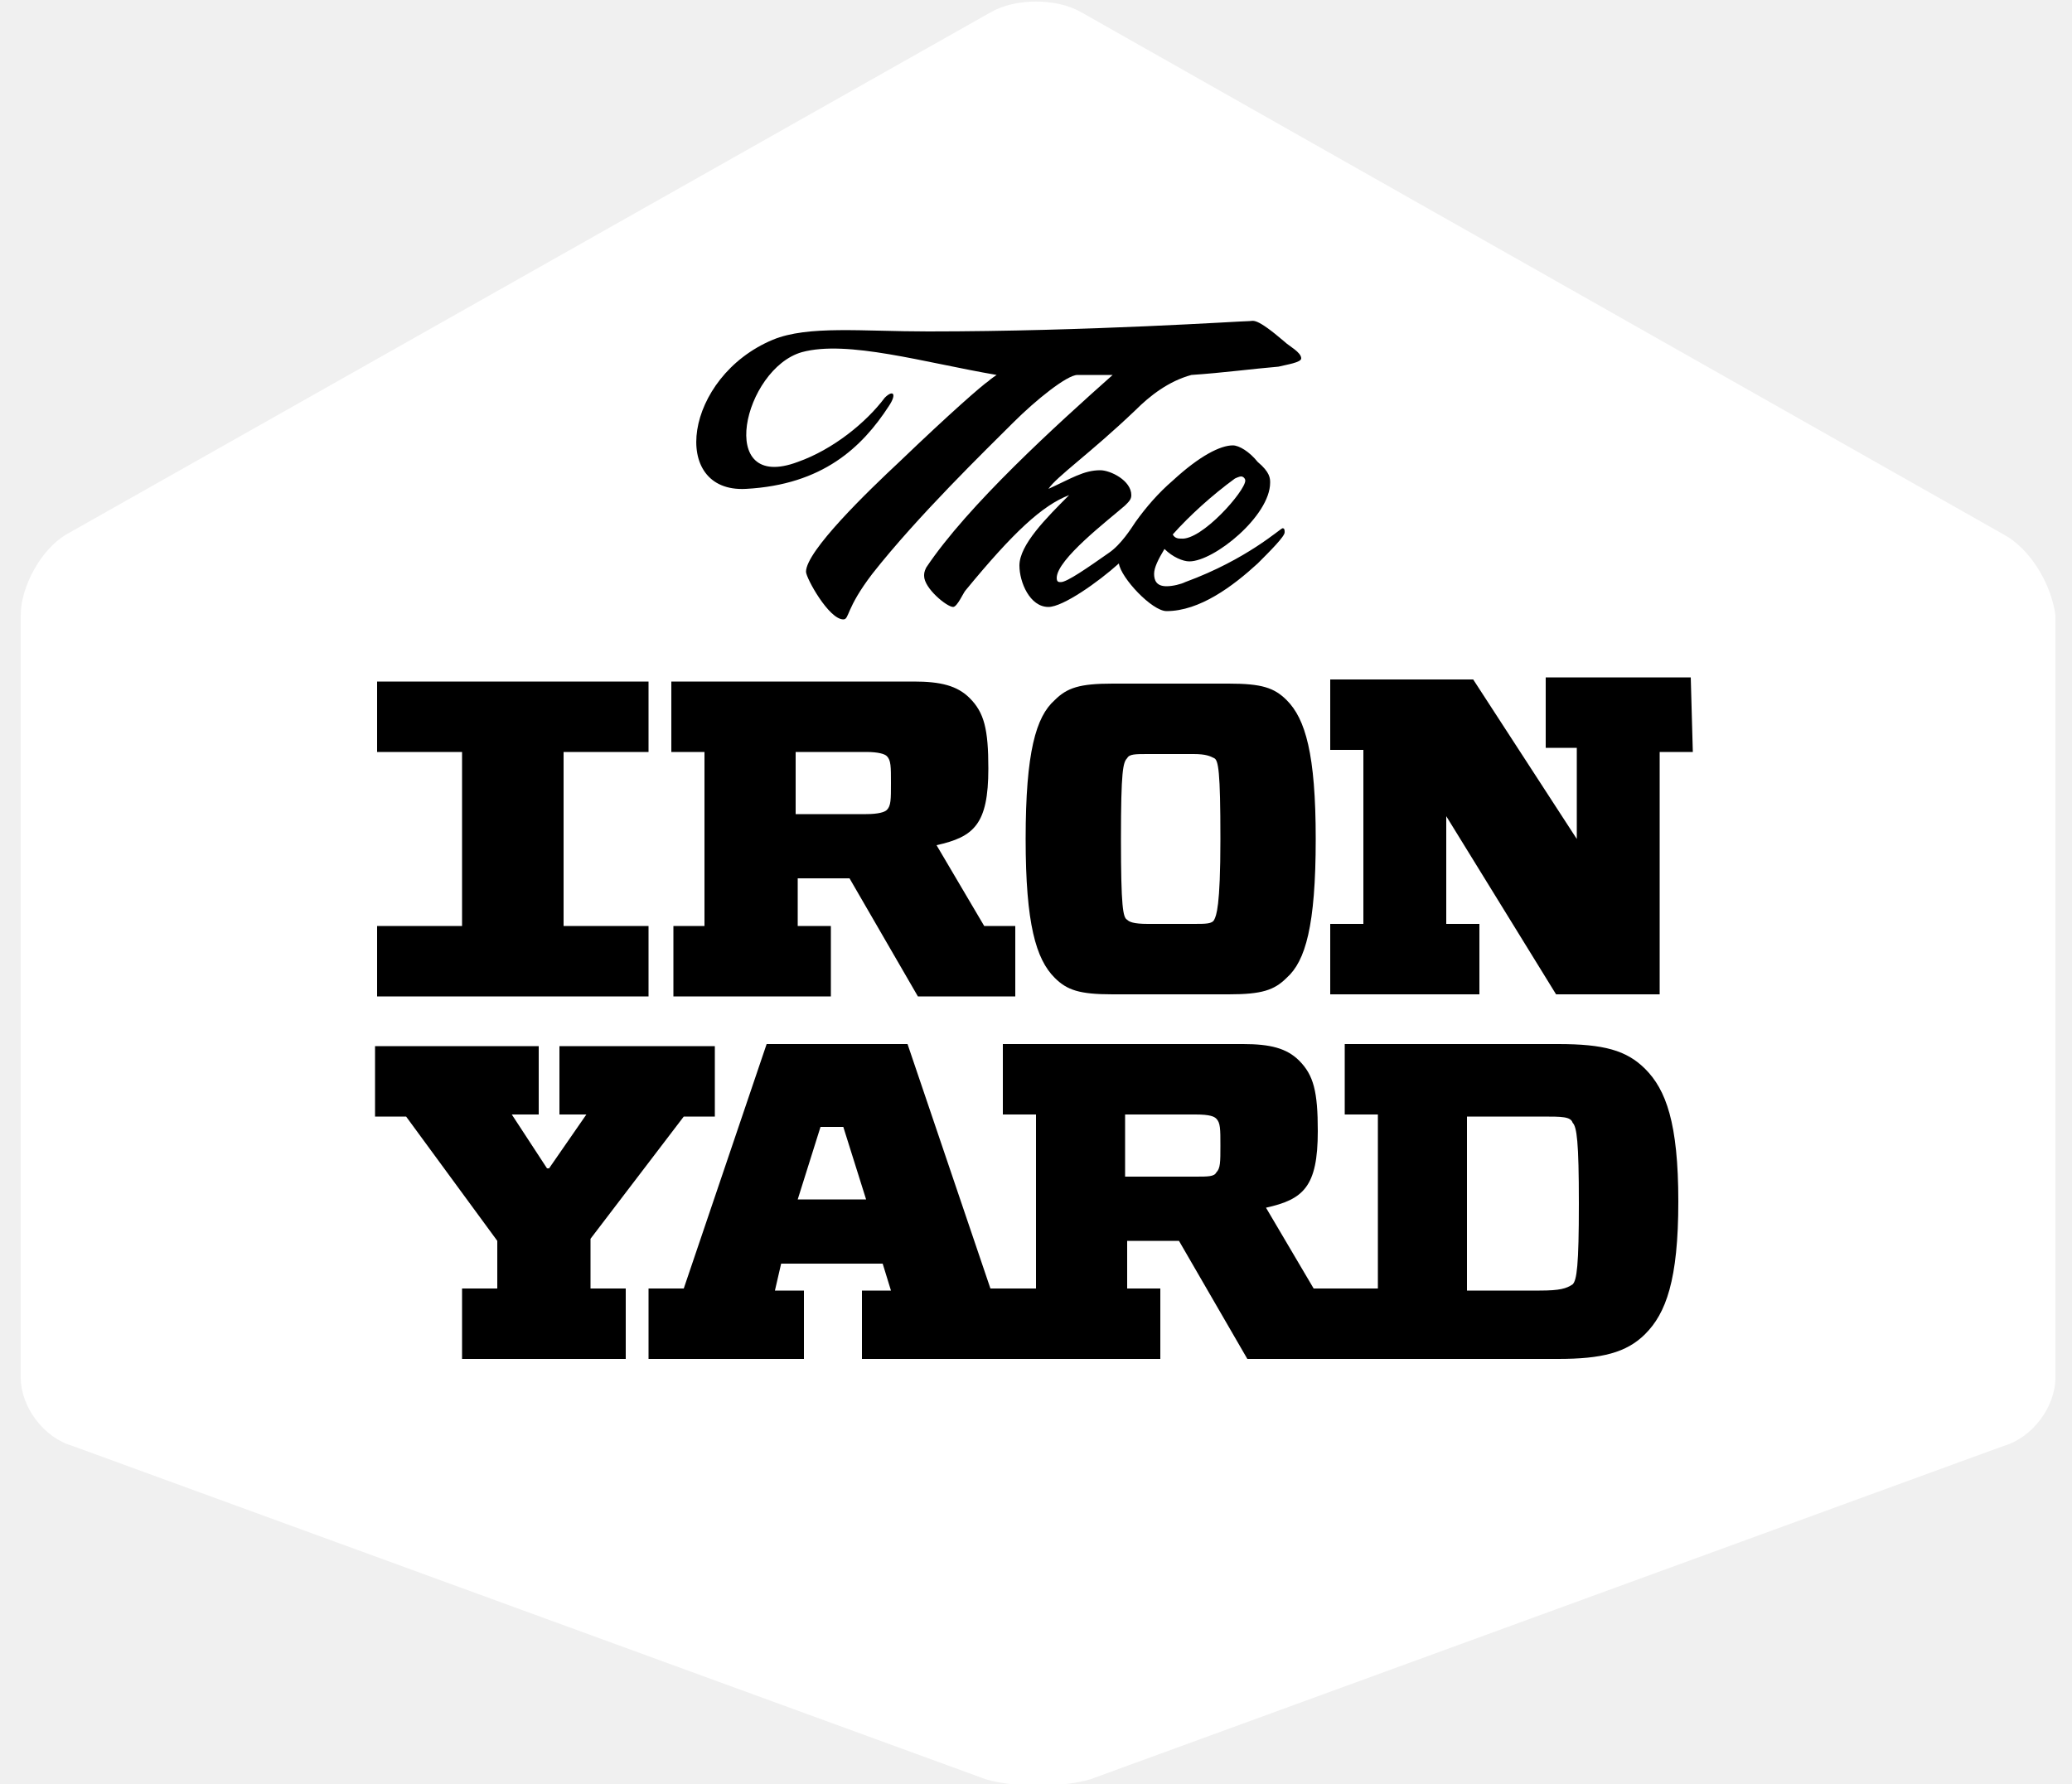
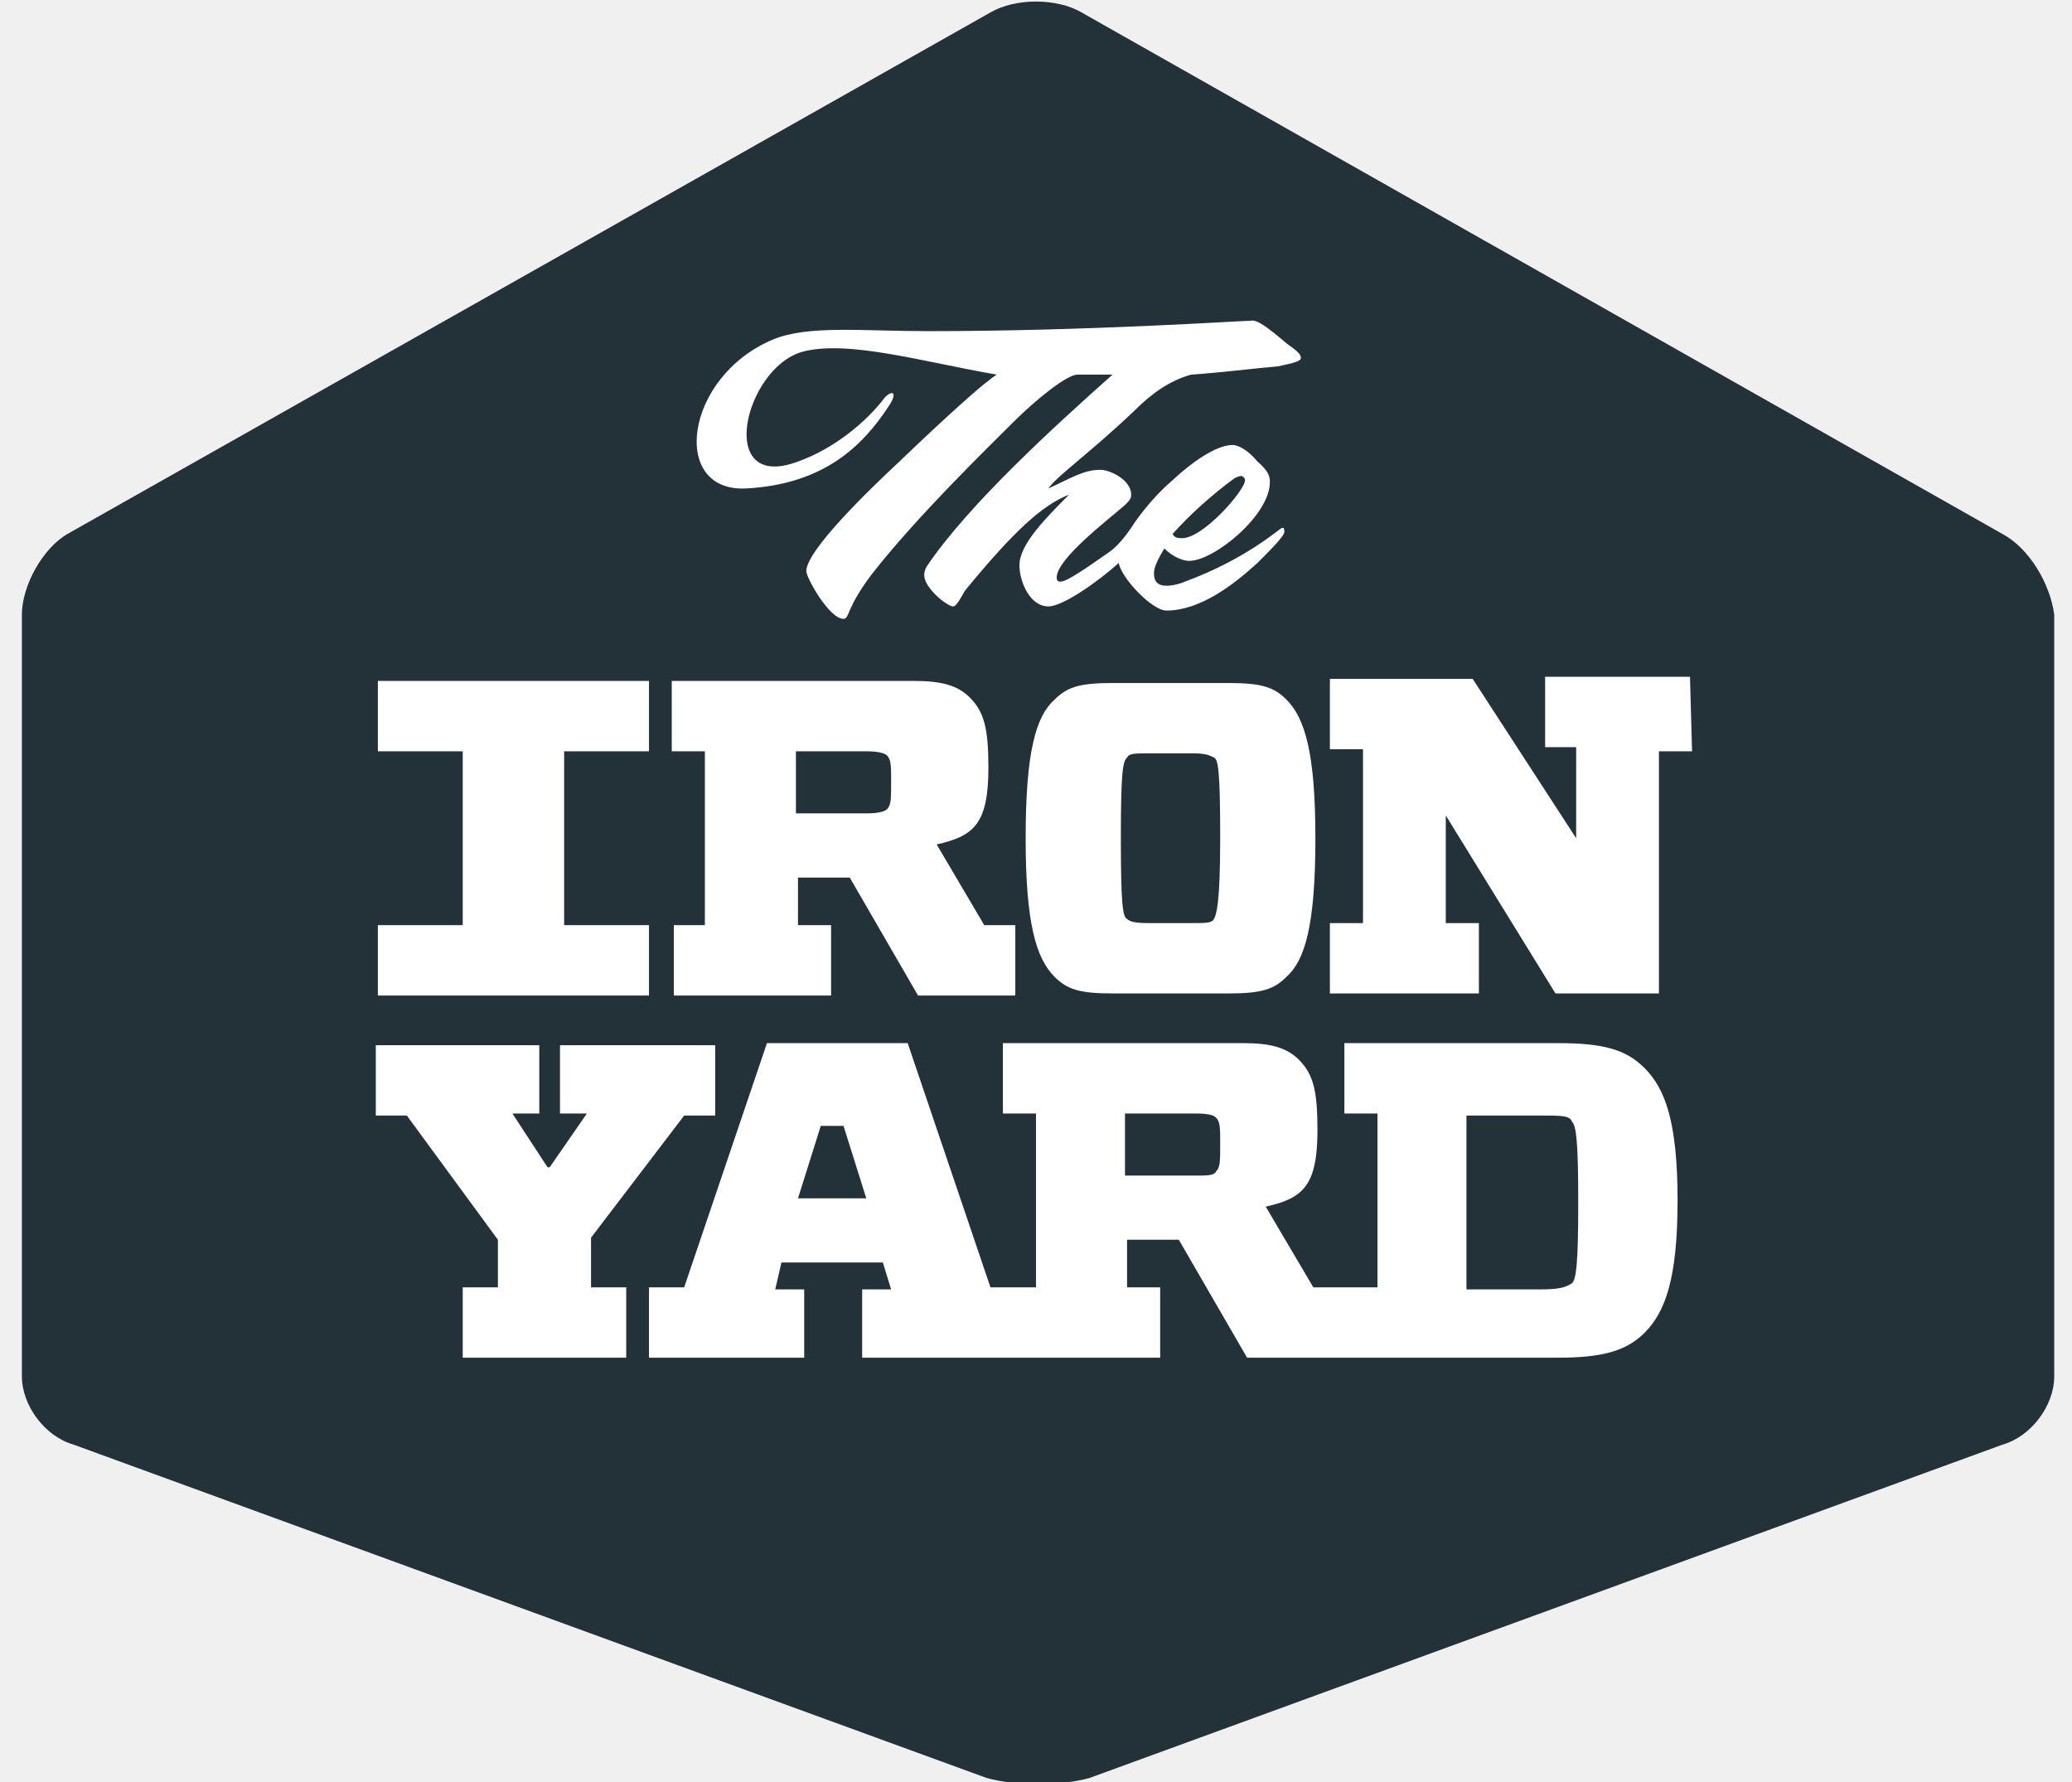
- <svg xmlns="http://www.w3.org/2000/svg" version="1.1" baseProfile="tiny" id="Layer_1" x="0px" y="0px" width="100px" height="86.1px" viewBox="0 1.6 100 86.1" xml:space="preserve">
-   <path d="M94.7,28.1L52.1,4.1c-1.2-0.7-3.1-0.7-4.2,0L5.2,28.1c-1.2,0.7-2.1,2.4-2.1,3.7V67c0,1.4,1.1,2.8,2.4,3.2l42.1,15.3  c1.3,0.4,3.4,0.4,4.7,0l42.1-15.3c1.3-0.4,2.4-1.8,2.4-3.2V31.9C96.8,30.5,95.8,28.8,94.7,28.1z" />
+ <svg xmlns="http://www.w3.org/2000/svg" version="1.1" baseProfile="tiny" id="Layer_1" x="0px" y="0px" width="500px" height="430px" viewBox="0 1.6 100 86.1" xml:space="preserve">
+   <path fill="#fff" d="M94.7,28.1L52.1,4.1c-1.2-0.7-3.1-0.7-4.2,0L5.2,28.1c-1.2,0.7-2.1,2.4-2.1,3.7V67c0,1.4,1.1,2.8,2.4,3.2l42.1,15.3  c1.3,0.4,3.4,0.4,4.7,0l42.1-15.3c1.3-0.4,2.4-1.8,2.4-3.2V31.9C96.8,30.5,95.8,28.8,94.7,28.1z" />
  <g>
-     <polygon fill="#FFFFFF" points="39.6,56 38.5,59.5 41.8,59.5 40.7,56  " />
-     <path fill="#FFFFFF" d="M42.8,40.7c0.2-0.2,0.2-0.5,0.2-1.3c0-0.8,0-1.1-0.2-1.3c-0.1-0.1-0.4-0.2-1-0.2h-3.4v3h3.4   C42.4,40.9,42.7,40.8,42.8,40.7z" />
-     <path fill="#FFFFFF" d="M60.1,24.8c0-0.1-0.1-0.2-0.2-0.2s-0.3,0.1-0.3,0.1c-1.1,0.8-2.2,1.8-3,2.7c0.1,0.2,0.3,0.2,0.4,0.2   C58,27.7,60.1,25.3,60.1,24.8z" />
-     <path fill="#FFFFFF" d="M57.6,38h-2.2c-0.6,0-0.9,0-1,0.2c-0.2,0.2-0.3,0.6-0.3,3.9c0,3.3,0.1,3.8,0.3,3.9c0.1,0.1,0.3,0.2,1,0.2   h2.2c0.6,0,0.9,0,1-0.2c0.1-0.2,0.3-0.6,0.3-3.9c0-3.3-0.1-3.8-0.3-3.9C58.4,38.1,58.2,38,57.6,38z" />
-     <path fill="#FFFFFF" d="M57.7,55.4h-3.4v3h3.4c0.6,0,0.9,0,1-0.2c0.2-0.2,0.2-0.5,0.2-1.3c0-0.8,0-1.1-0.2-1.3   C58.6,55.5,58.4,55.4,57.7,55.4z" />
-     <path fill="#FFFFFF" d="M74.4,55.5h-3.6l0,8.4h3.5c1,0,1.3-0.1,1.6-0.3c0.2-0.2,0.3-0.9,0.3-3.9c0-3-0.1-3.7-0.3-3.9   C75.8,55.5,75.4,55.5,74.4,55.5z" />
-     <path fill="#FFFFFF" d="M96.7,27.4L52.2,2.2c-1.2-0.7-3.2-0.7-4.4,0L3.2,27.4c-1.2,0.7-2.2,2.5-2.2,3.9v36.8c0,1.4,1.1,2.9,2.5,3.3   l44.1,16.1c1.4,0.4,3.6,0.4,5,0l44.1-16.1c1.4-0.4,2.5-1.9,2.5-3.3V31.3C99,29.8,98,28.1,96.7,27.4z M37.3,18   c1.7-0.7,4.3-0.4,7.5-0.4c7.7,0,15.1-0.5,15.5-0.5c0.2,0,0.3-0.2,1.7,1c0.2,0.2,0.8,0.5,0.8,0.8c0,0.2-0.7,0.3-1.1,0.4   c-1.2,0.1-2.7,0.3-4.2,0.4c-1.1,0.3-2,1-2.7,1.7c-2.2,2.1-3.8,3.2-4.2,3.8c1.1-0.5,1.7-0.9,2.5-0.9c0.5,0,1.5,0.5,1.5,1.2   c0,0.2-0.1,0.3-0.3,0.5c-0.8,0.7-3.3,2.6-3.3,3.5c0,0.2,0.1,0.2,0.2,0.2c0.3,0,1.3-0.7,2.3-1.4c0.6-0.4,1.1-1.2,1.3-1.5   c0.5-0.7,1.1-1.4,1.8-2c1.3-1.2,2.3-1.7,2.9-1.7c0.3,0,0.8,0.3,1.2,0.8c0.6,0.5,0.6,0.8,0.6,1c0,1.6-2.7,3.8-3.9,3.8   c-0.3,0-0.8-0.2-1.2-0.6c-0.3,0.5-0.5,0.9-0.5,1.2c0,0.3,0.1,0.6,0.6,0.6c0.3,0,0.7-0.1,0.9-0.2c3-1.1,4.6-2.6,4.7-2.6   c0.1,0,0.1,0.1,0.1,0.2c0,0.2-0.7,0.9-1.3,1.5c-1.2,1.1-2.8,2.3-4.4,2.3c-0.7,0-2.2-1.6-2.3-2.3c-1,0.9-2.7,2.1-3.4,2.1   c-0.9,0-1.4-1.2-1.4-2c0-1,1.3-2.3,2.4-3.4c-1.3,0.5-2.7,1.8-5,4.6c-0.1,0.1-0.4,0.8-0.6,0.8c-0.3,0-1.4-0.9-1.4-1.5   c0-0.1,0-0.2,0.1-0.4c2-3,6.3-6.9,9-9.3c-0.7,0-1.3,0-1.7,0c-0.5,0-2,1.2-3.1,2.3c-1.3,1.3-4.6,4.5-6.8,7.3   c-1.3,1.7-1.1,2.2-1.4,2.2c-0.7,0-1.8-2-1.8-2.3c0-1,3-3.9,4.5-5.3c2.5-2.4,4-3.7,4.3-3.9c0.1-0.1,0.4-0.3,0.4-0.3   c-3.5-0.6-7.2-1.7-9.4-1.1c-2.8,0.8-4.2,6.8-0.2,5.3c1.7-0.6,3.3-1.9,4.2-3.1c0.4-0.4,0.6-0.2,0.2,0.4c-1.3,2-3.2,3.8-6.9,4   C32.3,25.4,33,19.8,37.3,18z M63.5,42.1c0,4.2-0.5,5.9-1.4,6.7c-0.6,0.6-1.2,0.8-2.8,0.8h-5.6c-1.6,0-2.2-0.2-2.8-0.8   c-0.9-0.9-1.4-2.6-1.4-6.7c0-4.2,0.5-5.9,1.4-6.7c0.6-0.6,1.2-0.8,2.8-0.8h5.6c1.6,0,2.2,0.2,2.8,0.8C63,36.3,63.5,38,63.5,42.1z    M32.4,46.3H34v-8.4h-1.6v-3.4h11.7c1.3,0,2.1,0.2,2.7,0.8c0.7,0.7,0.9,1.5,0.9,3.4c0,2.7-0.7,3.3-2.5,3.7l2.3,3.9H49v3.4h-4.7   L41,44h-2.5v2.3h1.6v3.4h-7.6V46.3z M18.2,46.3h4.1v-8.4h-4.1v-3.4h13.1v3.4h-4.1v8.4h4.1v3.4H18.2V46.3z M30.1,67.2h-7.8v-3.4H24   v-2.3l-4.4-6h-1.5v-3.4H26v3.3h-1.3l1.7,2.6h0.1l1.8-2.6h-1.3v-3.3h7.5v3.4h-1.5l-4.5,5.9v2.4h1.7V67.2z M79.4,66   c-0.9,0.9-2.1,1.2-4.2,1.2h-8.5h-1.8h-4.7l-3.3-5.7h-2.5v2.3H56v3.4h-7h-0.6h-6.8v-3.3H43l-0.4-1.3h-4.9l-0.3,1.3h1.4v3.3h-7.5   v-3.4H33l4-11.8h6.8l4,11.8h0.6H49h1v-8.4h-1.6v-3.4H60c1.3,0,2.1,0.2,2.7,0.8c0.7,0.7,0.9,1.5,0.9,3.4c0,2.7-0.7,3.3-2.5,3.7   l2.3,3.9h1.5h1.6v-8.4h-1.6v-3.4h10.3c2.2,0,3.3,0.3,4.2,1.2c1,1,1.6,2.6,1.6,6.4C81,63.4,80.4,65,79.4,66z M81.7,37.9h-1.6v11.7   h-5l-5.3-8.6v5.2h1.6l0,3.4h-7.2v-3.4h1.6v-8.4h-1.6v-3.4h6.9l5,7.7v-4.4h-1.5v-3.4h7L81.7,37.9L81.7,37.9z" />
+     <polygon fill="#233139" points="39.6,56 38.5,59.5 41.8,59.5 40.7,56  " />
+     <path fill="#233139" d="M42.8,40.7c0.2-0.2,0.2-0.5,0.2-1.3c0-0.8,0-1.1-0.2-1.3c-0.1-0.1-0.4-0.2-1-0.2h-3.4v3h3.4   C42.4,40.9,42.7,40.8,42.8,40.7z" />
+     <path fill="#233139" d="M60.1,24.8c0-0.1-0.1-0.2-0.2-0.2s-0.3,0.1-0.3,0.1c-1.1,0.8-2.2,1.8-3,2.7c0.1,0.2,0.3,0.2,0.4,0.2   C58,27.7,60.1,25.3,60.1,24.8z" />
+     <path fill="#233139" d="M57.6,38h-2.2c-0.6,0-0.9,0-1,0.2c-0.2,0.2-0.3,0.6-0.3,3.9c0,3.3,0.1,3.8,0.3,3.9c0.1,0.1,0.3,0.2,1,0.2   h2.2c0.6,0,0.9,0,1-0.2c0.1-0.2,0.3-0.6,0.3-3.9c0-3.3-0.1-3.8-0.3-3.9C58.4,38.1,58.2,38,57.6,38z" />
+     <path fill="#233139" d="M57.7,55.4h-3.4v3h3.4c0.6,0,0.9,0,1-0.2c0.2-0.2,0.2-0.5,0.2-1.3c0-0.8,0-1.1-0.2-1.3   C58.6,55.5,58.4,55.4,57.7,55.4z" />
+     <path fill="#233139" d="M74.4,55.5h-3.6l0,8.4h3.5c1,0,1.3-0.1,1.6-0.3c0.2-0.2,0.3-0.9,0.3-3.9c0-3-0.1-3.7-0.3-3.9   C75.8,55.5,75.4,55.5,74.4,55.5z" />
+     <path id="shield" fill="#233139" d="M96.7,27.4L52.2,2.2c-1.2-0.7-3.2-0.7-4.4,0L3.2,27.4c-1.2,0.7-2.2,2.5-2.2,3.9v36.8c0,1.4,1.1,2.9,2.5,3.3   l44.1,16.1c1.4,0.4,3.6,0.4,5,0l44.1-16.1c1.4-0.4,2.5-1.9,2.5-3.3V31.3C99,29.8,98,28.1,96.7,27.4z M37.3,18   c1.7-0.7,4.3-0.4,7.5-0.4c7.7,0,15.1-0.5,15.5-0.5c0.2,0,0.3-0.2,1.7,1c0.2,0.2,0.8,0.5,0.8,0.8c0,0.2-0.7,0.3-1.1,0.4   c-1.2,0.1-2.7,0.3-4.2,0.4c-1.1,0.3-2,1-2.7,1.7c-2.2,2.1-3.8,3.2-4.2,3.8c1.1-0.5,1.7-0.9,2.5-0.9c0.5,0,1.5,0.5,1.5,1.2   c0,0.2-0.1,0.3-0.3,0.5c-0.8,0.7-3.3,2.6-3.3,3.5c0,0.2,0.1,0.2,0.2,0.2c0.3,0,1.3-0.7,2.3-1.4c0.6-0.4,1.1-1.2,1.3-1.5   c0.5-0.7,1.1-1.4,1.8-2c1.3-1.2,2.3-1.7,2.9-1.7c0.3,0,0.8,0.3,1.2,0.8c0.6,0.5,0.6,0.8,0.6,1c0,1.6-2.7,3.8-3.9,3.8   c-0.3,0-0.8-0.2-1.2-0.6c-0.3,0.5-0.5,0.9-0.5,1.2c0,0.3,0.1,0.6,0.6,0.6c0.3,0,0.7-0.1,0.9-0.2c3-1.1,4.6-2.6,4.7-2.6   c0.1,0,0.1,0.1,0.1,0.2c0,0.2-0.7,0.9-1.3,1.5c-1.2,1.1-2.8,2.3-4.4,2.3c-0.7,0-2.2-1.6-2.3-2.3c-1,0.9-2.7,2.1-3.4,2.1   c-0.9,0-1.4-1.2-1.4-2c0-1,1.3-2.3,2.4-3.4c-1.3,0.5-2.7,1.8-5,4.6c-0.1,0.1-0.4,0.8-0.6,0.8c-0.3,0-1.4-0.9-1.4-1.5   c0-0.1,0-0.2,0.1-0.4c2-3,6.3-6.9,9-9.3c-0.7,0-1.3,0-1.7,0c-0.5,0-2,1.2-3.1,2.3c-1.3,1.3-4.6,4.5-6.8,7.3   c-1.3,1.7-1.1,2.2-1.4,2.2c-0.7,0-1.8-2-1.8-2.3c0-1,3-3.9,4.5-5.3c2.5-2.4,4-3.7,4.3-3.9c0.1-0.1,0.4-0.3,0.4-0.3   c-3.5-0.6-7.2-1.7-9.4-1.1c-2.8,0.8-4.2,6.8-0.2,5.3c1.7-0.6,3.3-1.9,4.2-3.1c0.4-0.4,0.6-0.2,0.2,0.4c-1.3,2-3.2,3.8-6.9,4   C32.3,25.4,33,19.8,37.3,18z M63.5,42.1c0,4.2-0.5,5.9-1.4,6.7c-0.6,0.6-1.2,0.8-2.8,0.8h-5.6c-1.6,0-2.2-0.2-2.8-0.8   c-0.9-0.9-1.4-2.6-1.4-6.7c0-4.2,0.5-5.9,1.4-6.7c0.6-0.6,1.2-0.8,2.8-0.8h5.6c1.6,0,2.2,0.2,2.8,0.8C63,36.3,63.5,38,63.5,42.1z    M32.4,46.3H34v-8.4h-1.6v-3.4h11.7c1.3,0,2.1,0.2,2.7,0.8c0.7,0.7,0.9,1.5,0.9,3.4c0,2.7-0.7,3.3-2.5,3.7l2.3,3.9H49v3.4h-4.7   L41,44h-2.5v2.3h1.6v3.4h-7.6V46.3z M18.2,46.3h4.1v-8.4h-4.1v-3.4h13.1v3.4h-4.1v8.4h4.1v3.4H18.2V46.3z M30.1,67.2h-7.8v-3.4H24   v-2.3l-4.4-6h-1.5v-3.4H26v3.3h-1.3l1.7,2.6h0.1l1.8-2.6h-1.3v-3.3h7.5v3.4h-1.5l-4.5,5.9v2.4h1.7V67.2z M79.4,66   c-0.9,0.9-2.1,1.2-4.2,1.2h-8.5h-1.8h-4.7l-3.3-5.7h-2.5v2.3H56v3.4h-7h-0.6h-6.8v-3.3H43l-0.4-1.3h-4.9l-0.3,1.3h1.4v3.3h-7.5   v-3.4H33l4-11.8h6.8l4,11.8h0.6H49h1v-8.4h-1.6v-3.4H60c1.3,0,2.1,0.2,2.7,0.8c0.7,0.7,0.9,1.5,0.9,3.4c0,2.7-0.7,3.3-2.5,3.7   l2.3,3.9h1.5h1.6v-8.4h-1.6v-3.4h10.3c2.2,0,3.3,0.3,4.2,1.2c1,1,1.6,2.6,1.6,6.4C81,63.4,80.4,65,79.4,66z M81.7,37.9h-1.6v11.7   h-5l-5.3-8.6v5.2h1.6l0,3.4h-7.2v-3.4h1.6v-8.4h-1.6v-3.4h6.9l5,7.7v-4.4h-1.5v-3.4h7L81.7,37.9L81.7,37.9z" />
  </g>
</svg>
